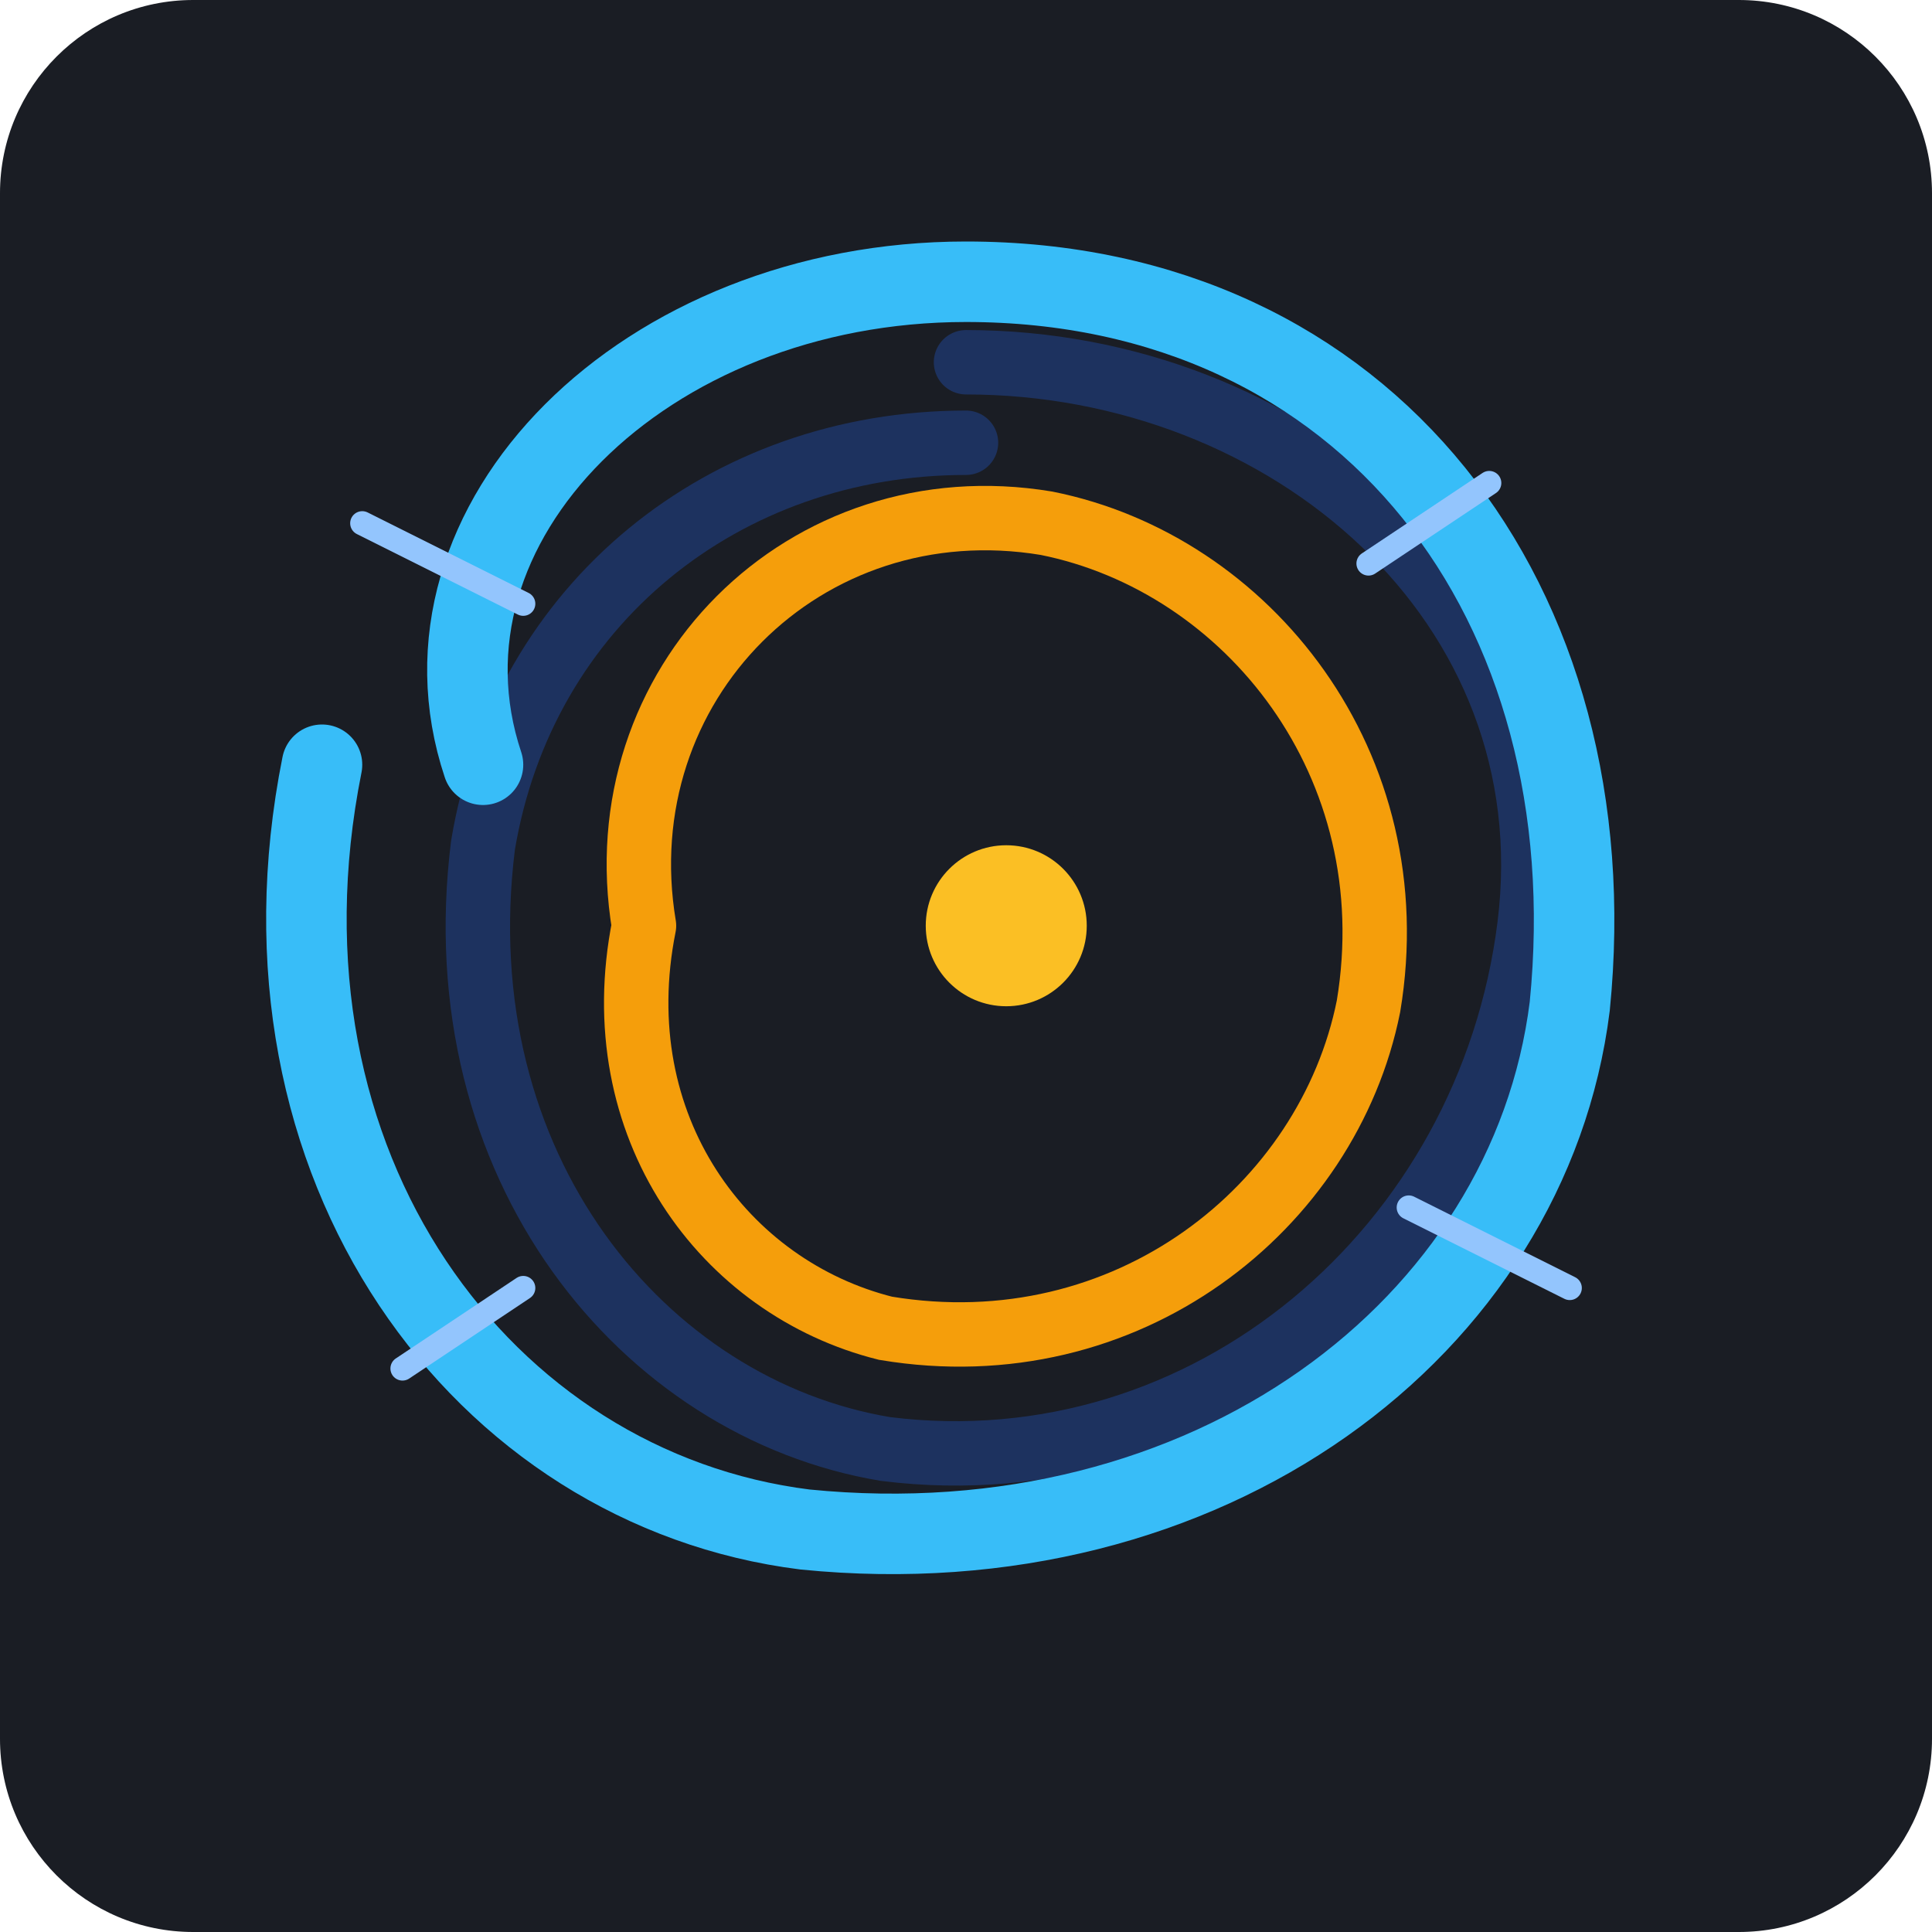
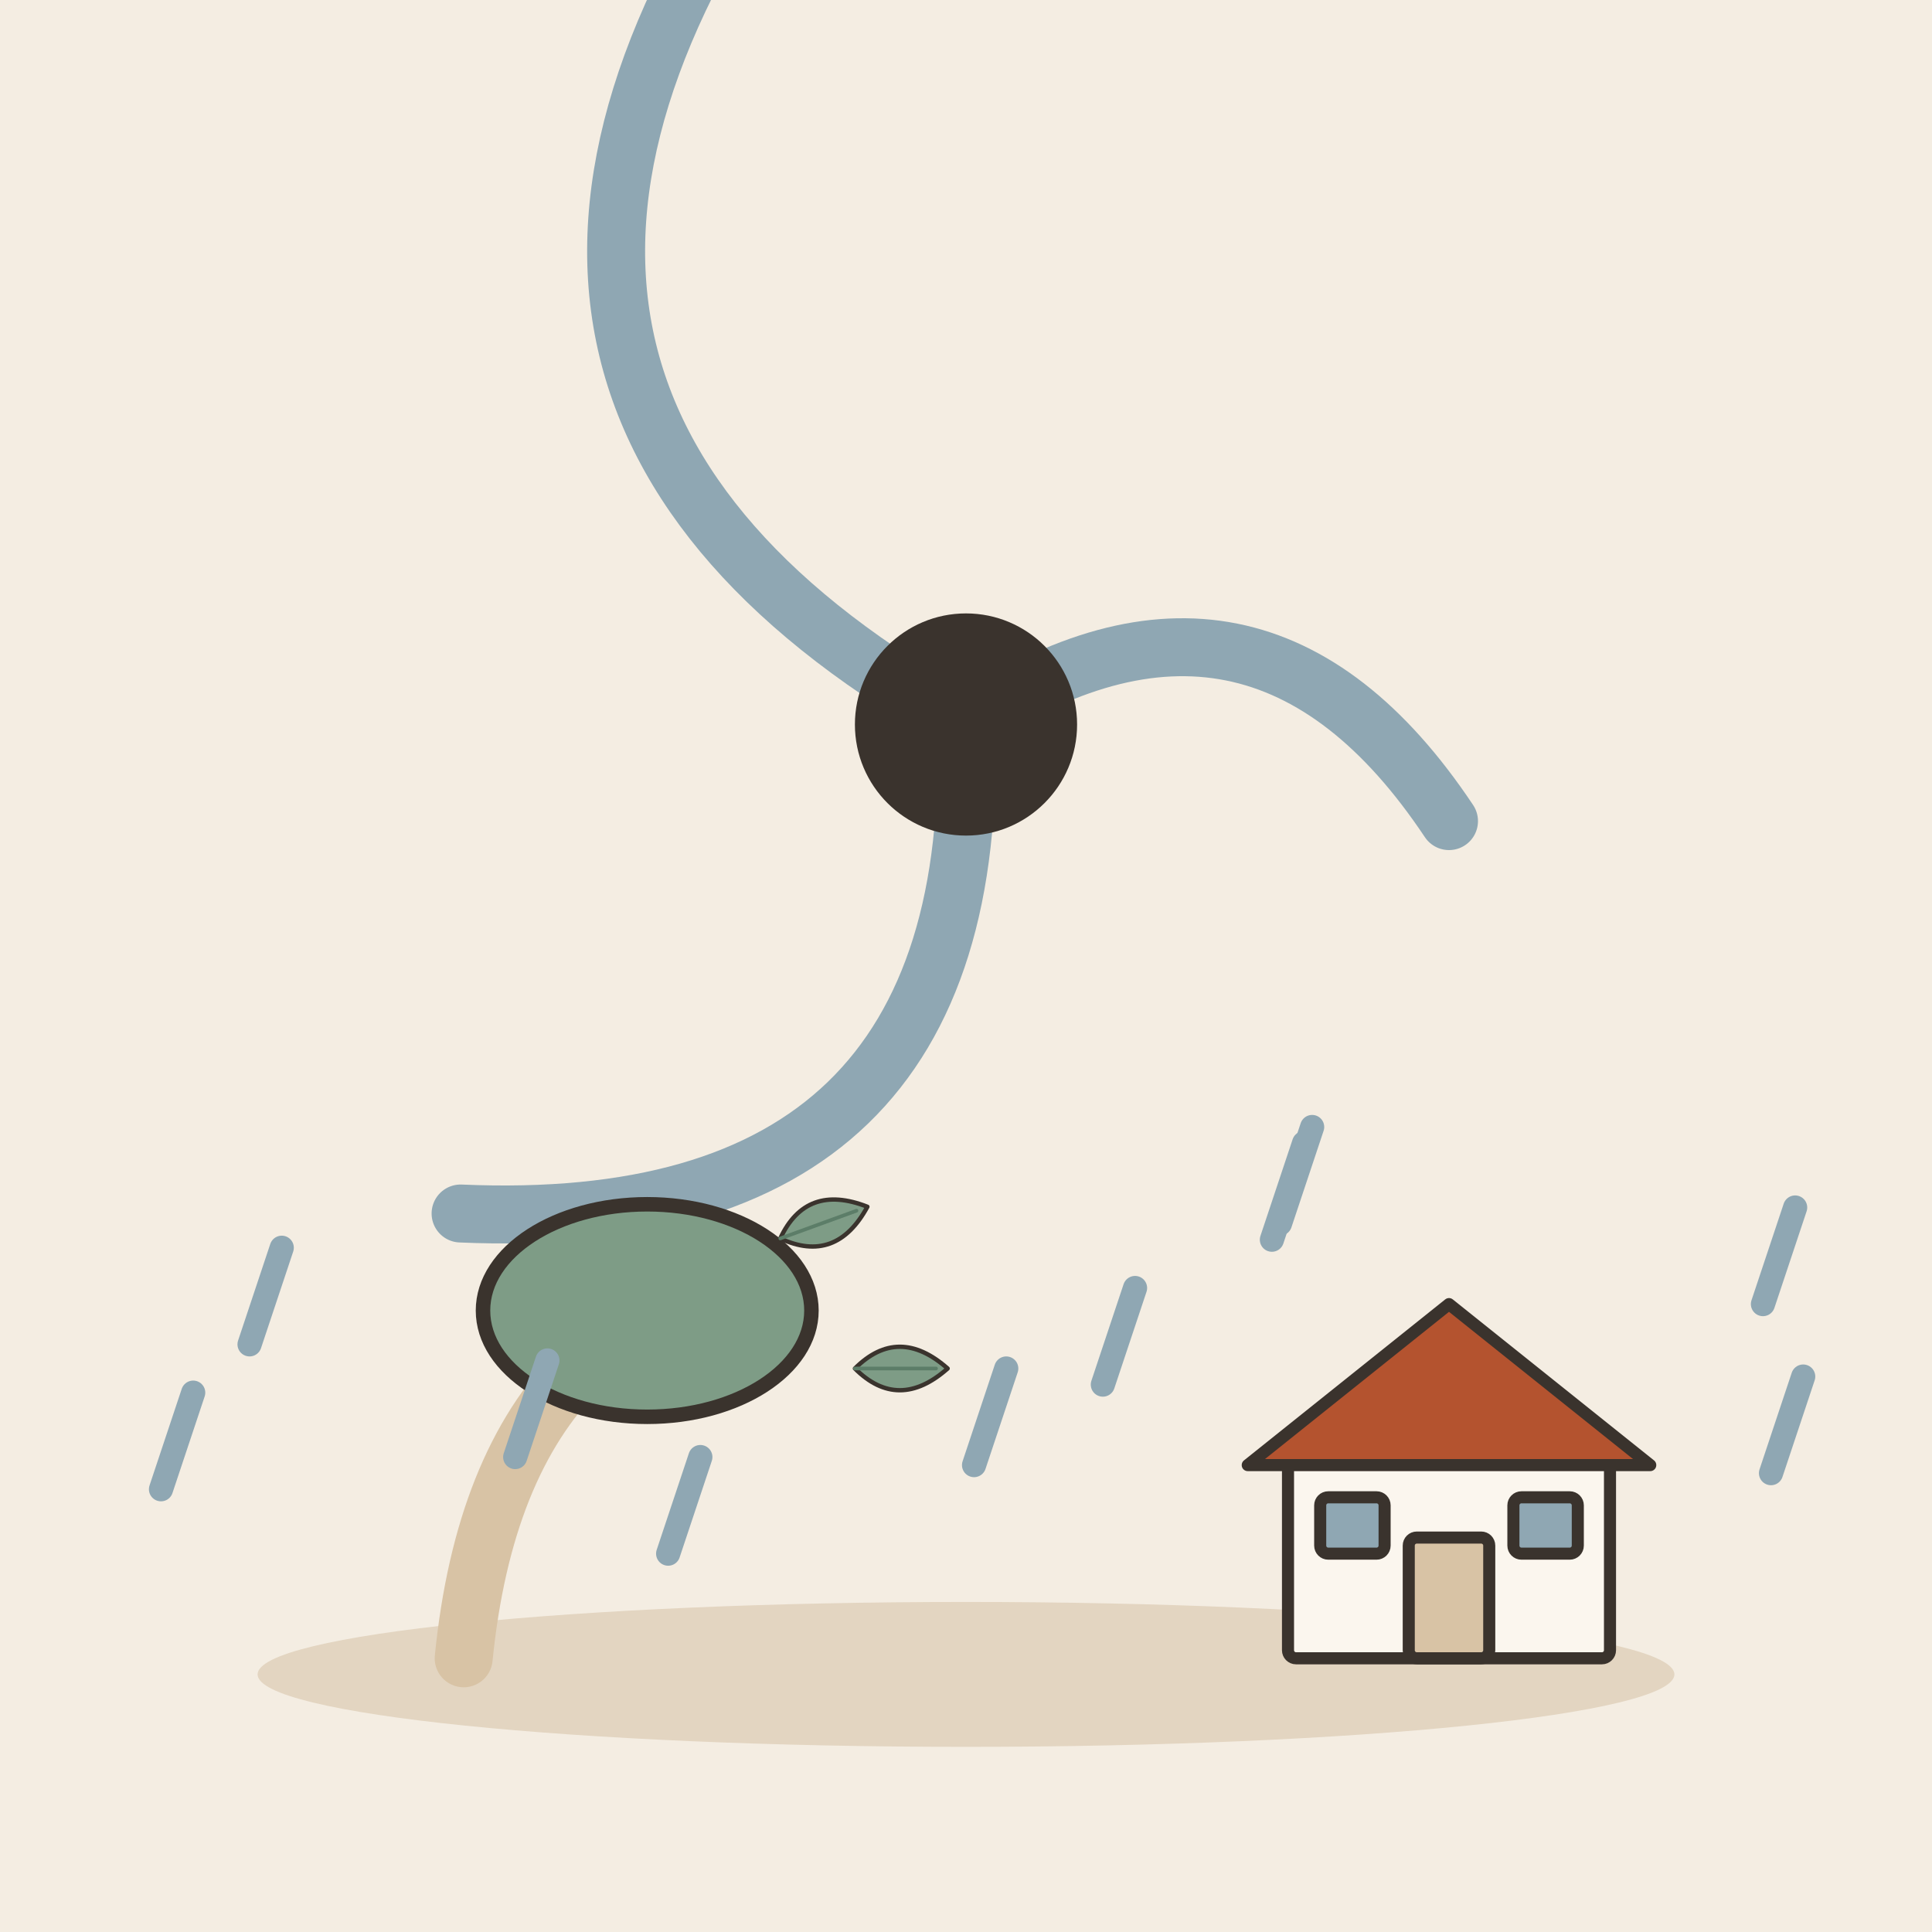
- <svg xmlns="http://www.w3.org/2000/svg" width="240" height="240" viewBox="0 0 240 240">
-   <rect width="240" height="240" rx="24" fill="#1A1D24" />
-   <g transform="translate(120, 115)">
-     <path d="M0 -70 C 40 -70, 75 -40, 70 0 C 65 40, 30 70, -10 65 C -40 60, -65 30, -60 -10 C -55 -40, -30 -60, 0 -60" fill="none" stroke="#2563EB" stroke-width="8" stroke-linecap="round" opacity="0.3" />
-     <path d="M-60 -20 C -70 -50, -40 -80, 0 -80 C 50 -80, 80 -40, 75 10 C 70 50, 30 80, -20 75 C -60 70, -90 30, -80 -20" fill="none" stroke="#38BDF8" stroke-width="10" stroke-linecap="round" />
-     <path d="M-40 0 C -45 -30, -20 -55, 10 -50 C 35 -45, 55 -20, 50 10 C 45 35, 20 55, -10 50 C -30 45, -45 25, -40 0" fill="none" stroke="#F59E0B" stroke-width="8" stroke-linecap="round" />
-     <circle cx="5" cy="0" r="16" fill="#1A1D24" />
-     <circle cx="5" cy="0" r="10" fill="#FBBF24" />
-     <line x1="-75" y1="-50" x2="-55" y2="-40" stroke="#93C5FD" stroke-width="3" stroke-linecap="round" />
-     <line x1="65" y1="-55" x2="50" y2="-45" stroke="#93C5FD" stroke-width="3" stroke-linecap="round" />
-     <line x1="75" y1="45" x2="55" y2="35" stroke="#93C5FD" stroke-width="3" stroke-linecap="round" />
-     <line x1="-70" y1="55" x2="-55" y2="45" stroke="#93C5FD" stroke-width="3" stroke-linecap="round" />
+ <svg xmlns="http://www.w3.org/2000/svg" viewBox="0 0 240 240" data-style="editorial">
+   <rect width="240" height="240" fill="#F4EDE2" />
+   <ellipse cx="120" cy="208" rx="88" ry="9" fill="#E3D5C1" />
+   <g transform="translate(120 90) scale(1.2 1.2)">
+     <path d="M0 0Q30 -20 50 10" fill="none" stroke="#8FA7B3" stroke-width="6" stroke-linecap="round" stroke-linejoin="round" transform="rotate(0)" />
+     <path d="M0 0Q45 -28 70 20" fill="none" stroke="#8FA7B3" stroke-width="6" stroke-linecap="round" stroke-linejoin="round" transform="rotate(120)" />
+     <path d="M0 0Q60 -36 90 30" fill="none" stroke="#8FA7B3" stroke-width="6" stroke-linecap="round" stroke-linejoin="round" transform="rotate(240)" />
+     <circle cx="0" cy="0" r="10" fill="#3A332D" stroke="#3A332D" stroke-width="3" stroke-linecap="round" stroke-linejoin="round" />
  </g>
+   <g transform="translate(60 206) scale(0.6 0.6)">
+     <path d="M-4 0Q0 -40 20 -60" fill="none" stroke="#D8C3A5" stroke-width="12" stroke-linecap="round" stroke-linejoin="round" />
+     <ellipse cx="34" cy="-72" rx="34" ry="22" fill="#7E9C86" stroke="#3A332D" stroke-width="3" stroke-linecap="round" stroke-linejoin="round" />
+     <g transform="translate(70 -90) rotate(70) scale(0.3 0.3)">
+       <path d="M0 30Q-30 0 0 -34Q30 0 0 30Z" fill="#7E9C86" stroke="#3A332D" stroke-width="3" stroke-linecap="round" stroke-linejoin="round" />
+       <path d="M0 30L0 -26" stroke="#5C7D68" stroke-width="2.5" stroke-linecap="round" fill="none" />
+     </g>
+     <g transform="translate(86 -60) rotate(90) scale(0.3 0.3)">
+       <path d="M0 30Q-30 0 0 -34Q30 0 0 30Z" fill="#7E9C86" stroke="#3A332D" stroke-width="3" stroke-linecap="round" stroke-linejoin="round" />
+       <path d="M0 30L0 -26" stroke="#5C7D68" stroke-width="2.5" stroke-linecap="round" fill="none" />
+     </g>
+   </g>
+   <g transform="translate(180 206) scale(0.5 0.5)">
+     <rect x="-40" y="-50" width="80" height="50" rx="2" fill="#FBF6EE" stroke="#3A332D" stroke-width="3" stroke-linecap="round" stroke-linejoin="round" />
+     <path d="M-50 -48L0 -88L50 -48Z" fill="#B4532F" stroke="#3A332D" stroke-width="3" stroke-linecap="round" stroke-linejoin="round" />
+     <rect x="-10" y="-30" width="20" height="30" rx="2" fill="#D8C3A5" stroke="#3A332D" stroke-width="3" stroke-linecap="round" stroke-linejoin="round" />
+     <rect x="-32" y="-40" width="16" height="14" rx="2" fill="#8FA7B3" stroke="#3A332D" stroke-width="3" stroke-linecap="round" stroke-linejoin="round" />
+     <rect x="16" y="-40" width="16" height="14" rx="2" fill="#8FA7B3" stroke="#3A332D" stroke-width="3" stroke-linecap="round" stroke-linejoin="round" />
+   </g>
+   <path d="M162 142L158 154" stroke="#8FA7B3" stroke-width="3" stroke-linecap="round" fill="none" />
+   <path d="M125 170L121 182" stroke="#8FA7B3" stroke-width="3" stroke-linecap="round" fill="none" />
+   <path d="M163 140L159 152" stroke="#8FA7B3" stroke-width="3" stroke-linecap="round" fill="none" />
+   <path d="M68 169L64 181" stroke="#8FA7B3" stroke-width="3" stroke-linecap="round" fill="none" />
+   <path d="M224 171L220 183" stroke="#8FA7B3" stroke-width="3" stroke-linecap="round" fill="none" />
+   <path d="M87 181L83 193" stroke="#8FA7B3" stroke-width="3" stroke-linecap="round" fill="none" />
+   <path d="M223 150L219 162" stroke="#8FA7B3" stroke-width="3" stroke-linecap="round" fill="none" />
+   <path d="M24 173L20 185" stroke="#8FA7B3" stroke-width="3" stroke-linecap="round" fill="none" />
+   <path d="M141 160L137 172" stroke="#8FA7B3" stroke-width="3" stroke-linecap="round" fill="none" />
+   <path d="M35 155L31 167" stroke="#8FA7B3" stroke-width="3" stroke-linecap="round" fill="none" />
</svg>
